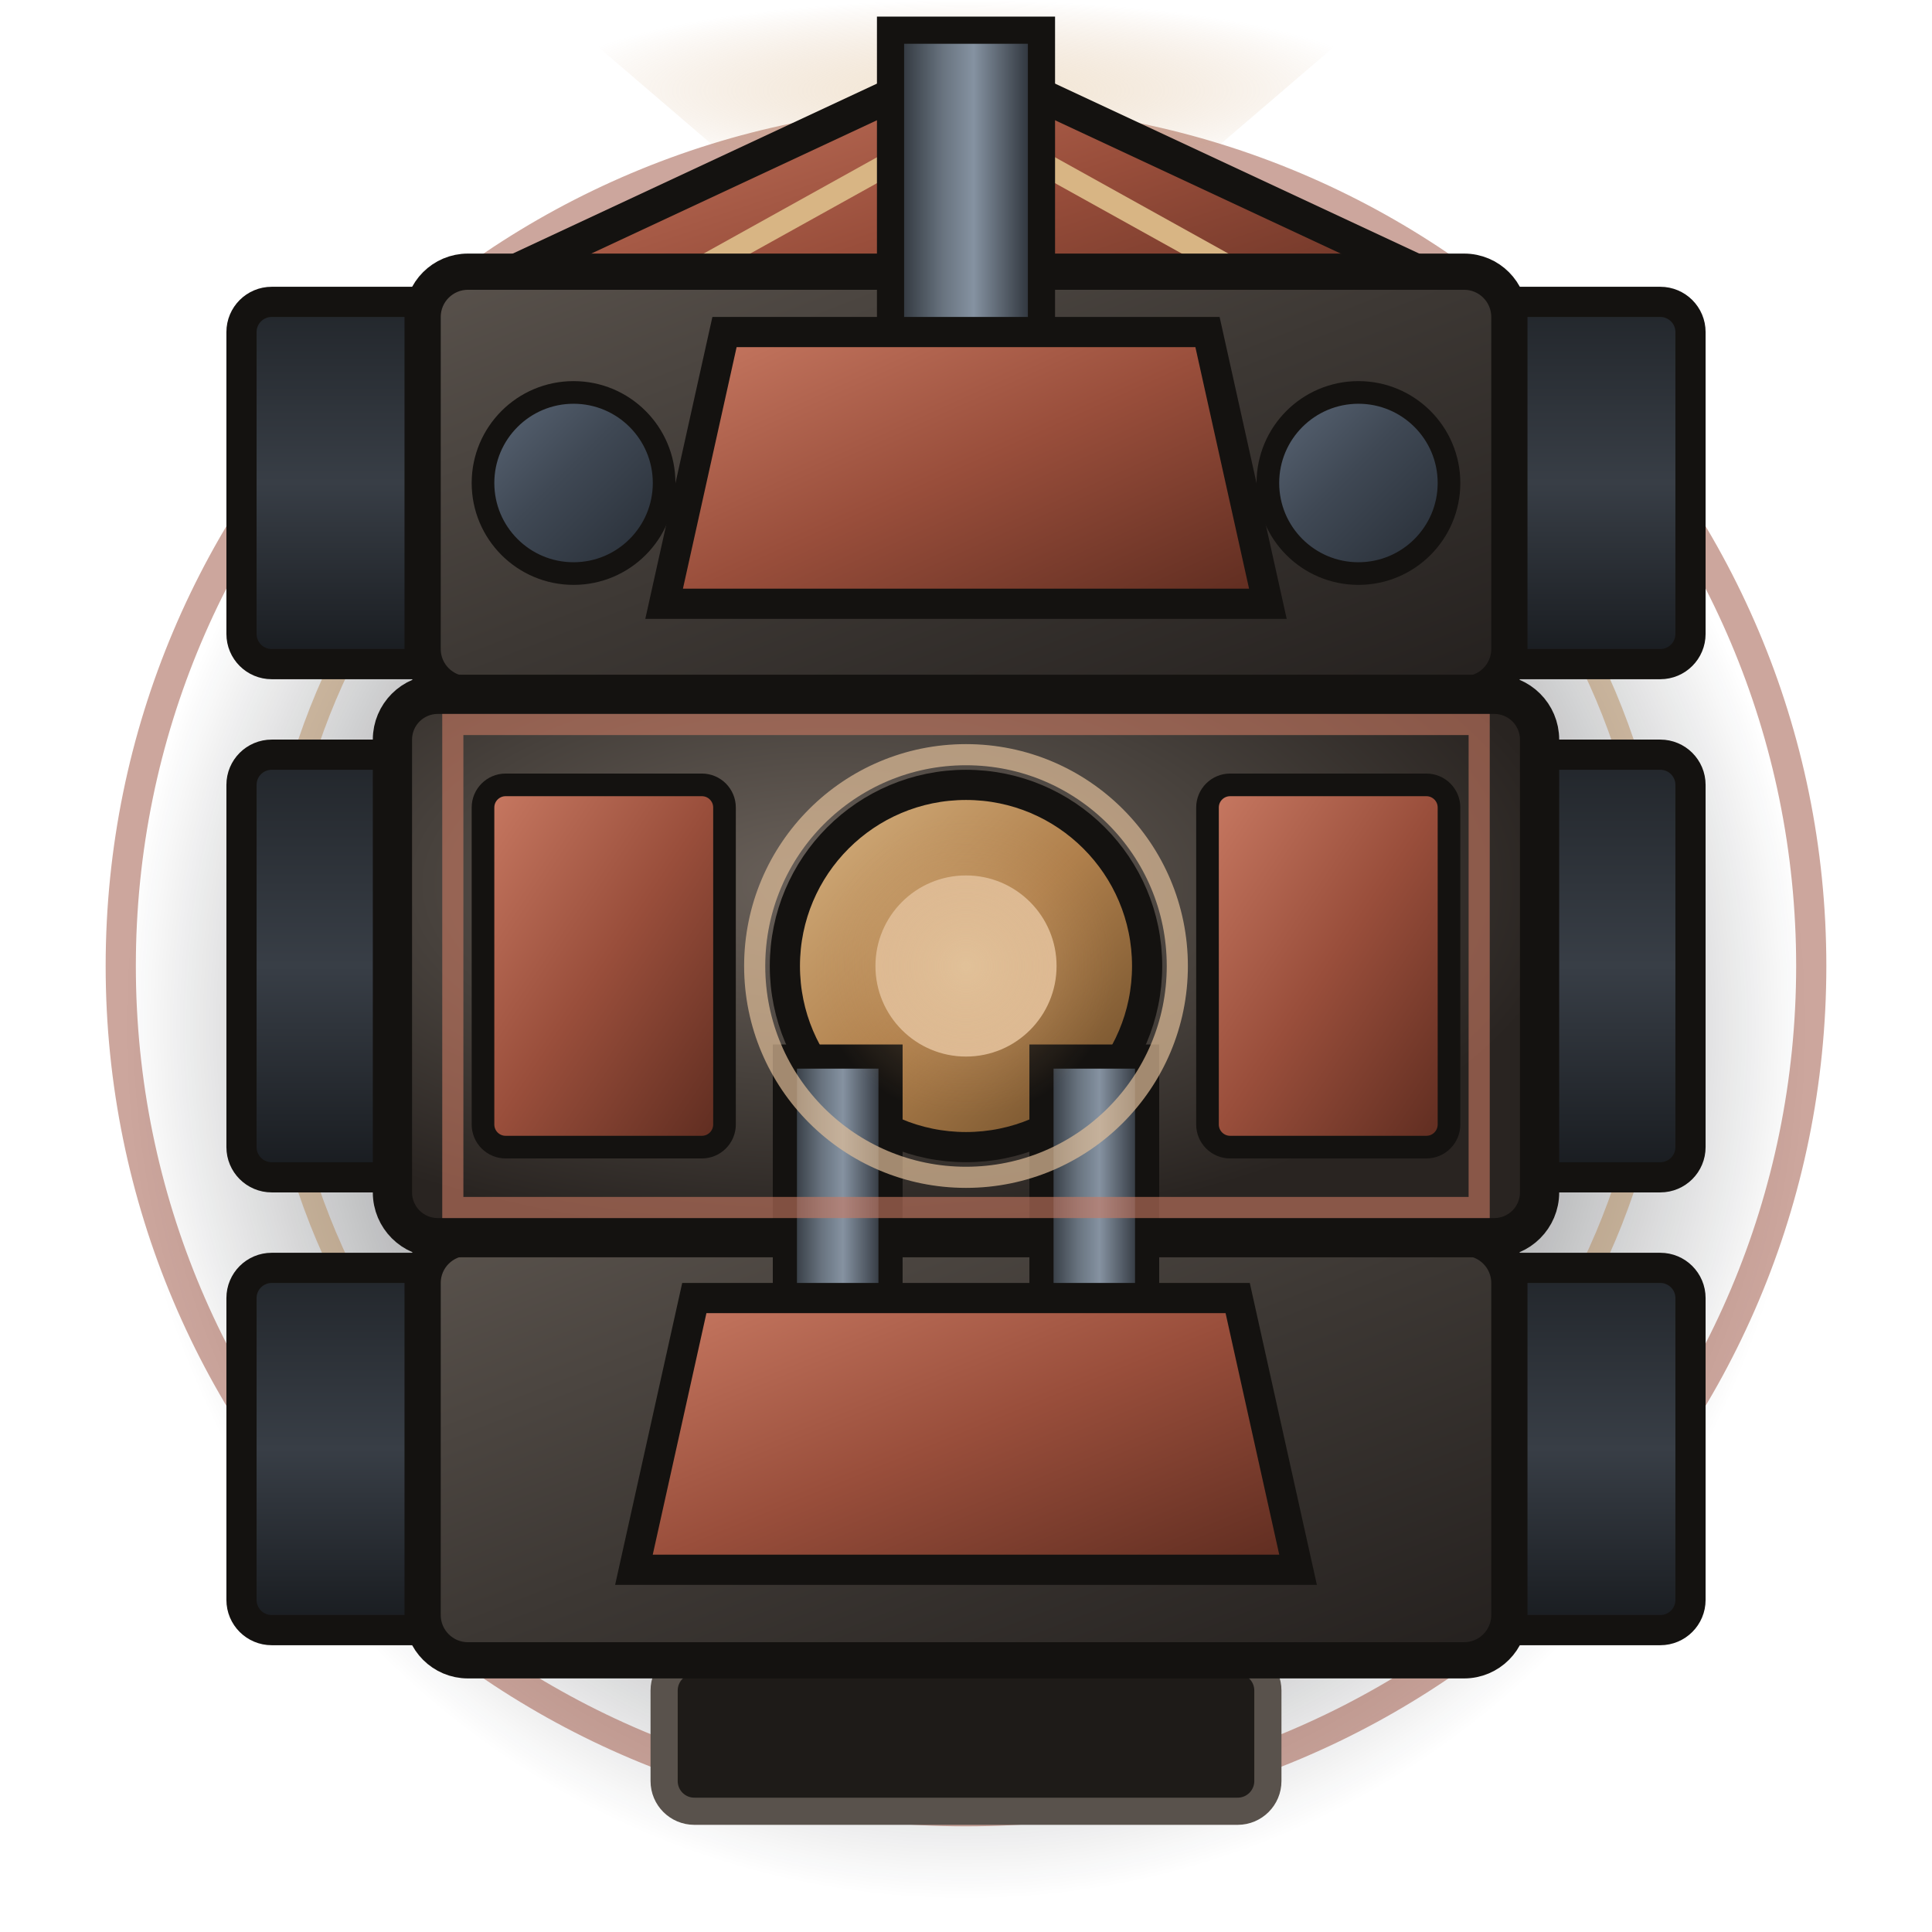
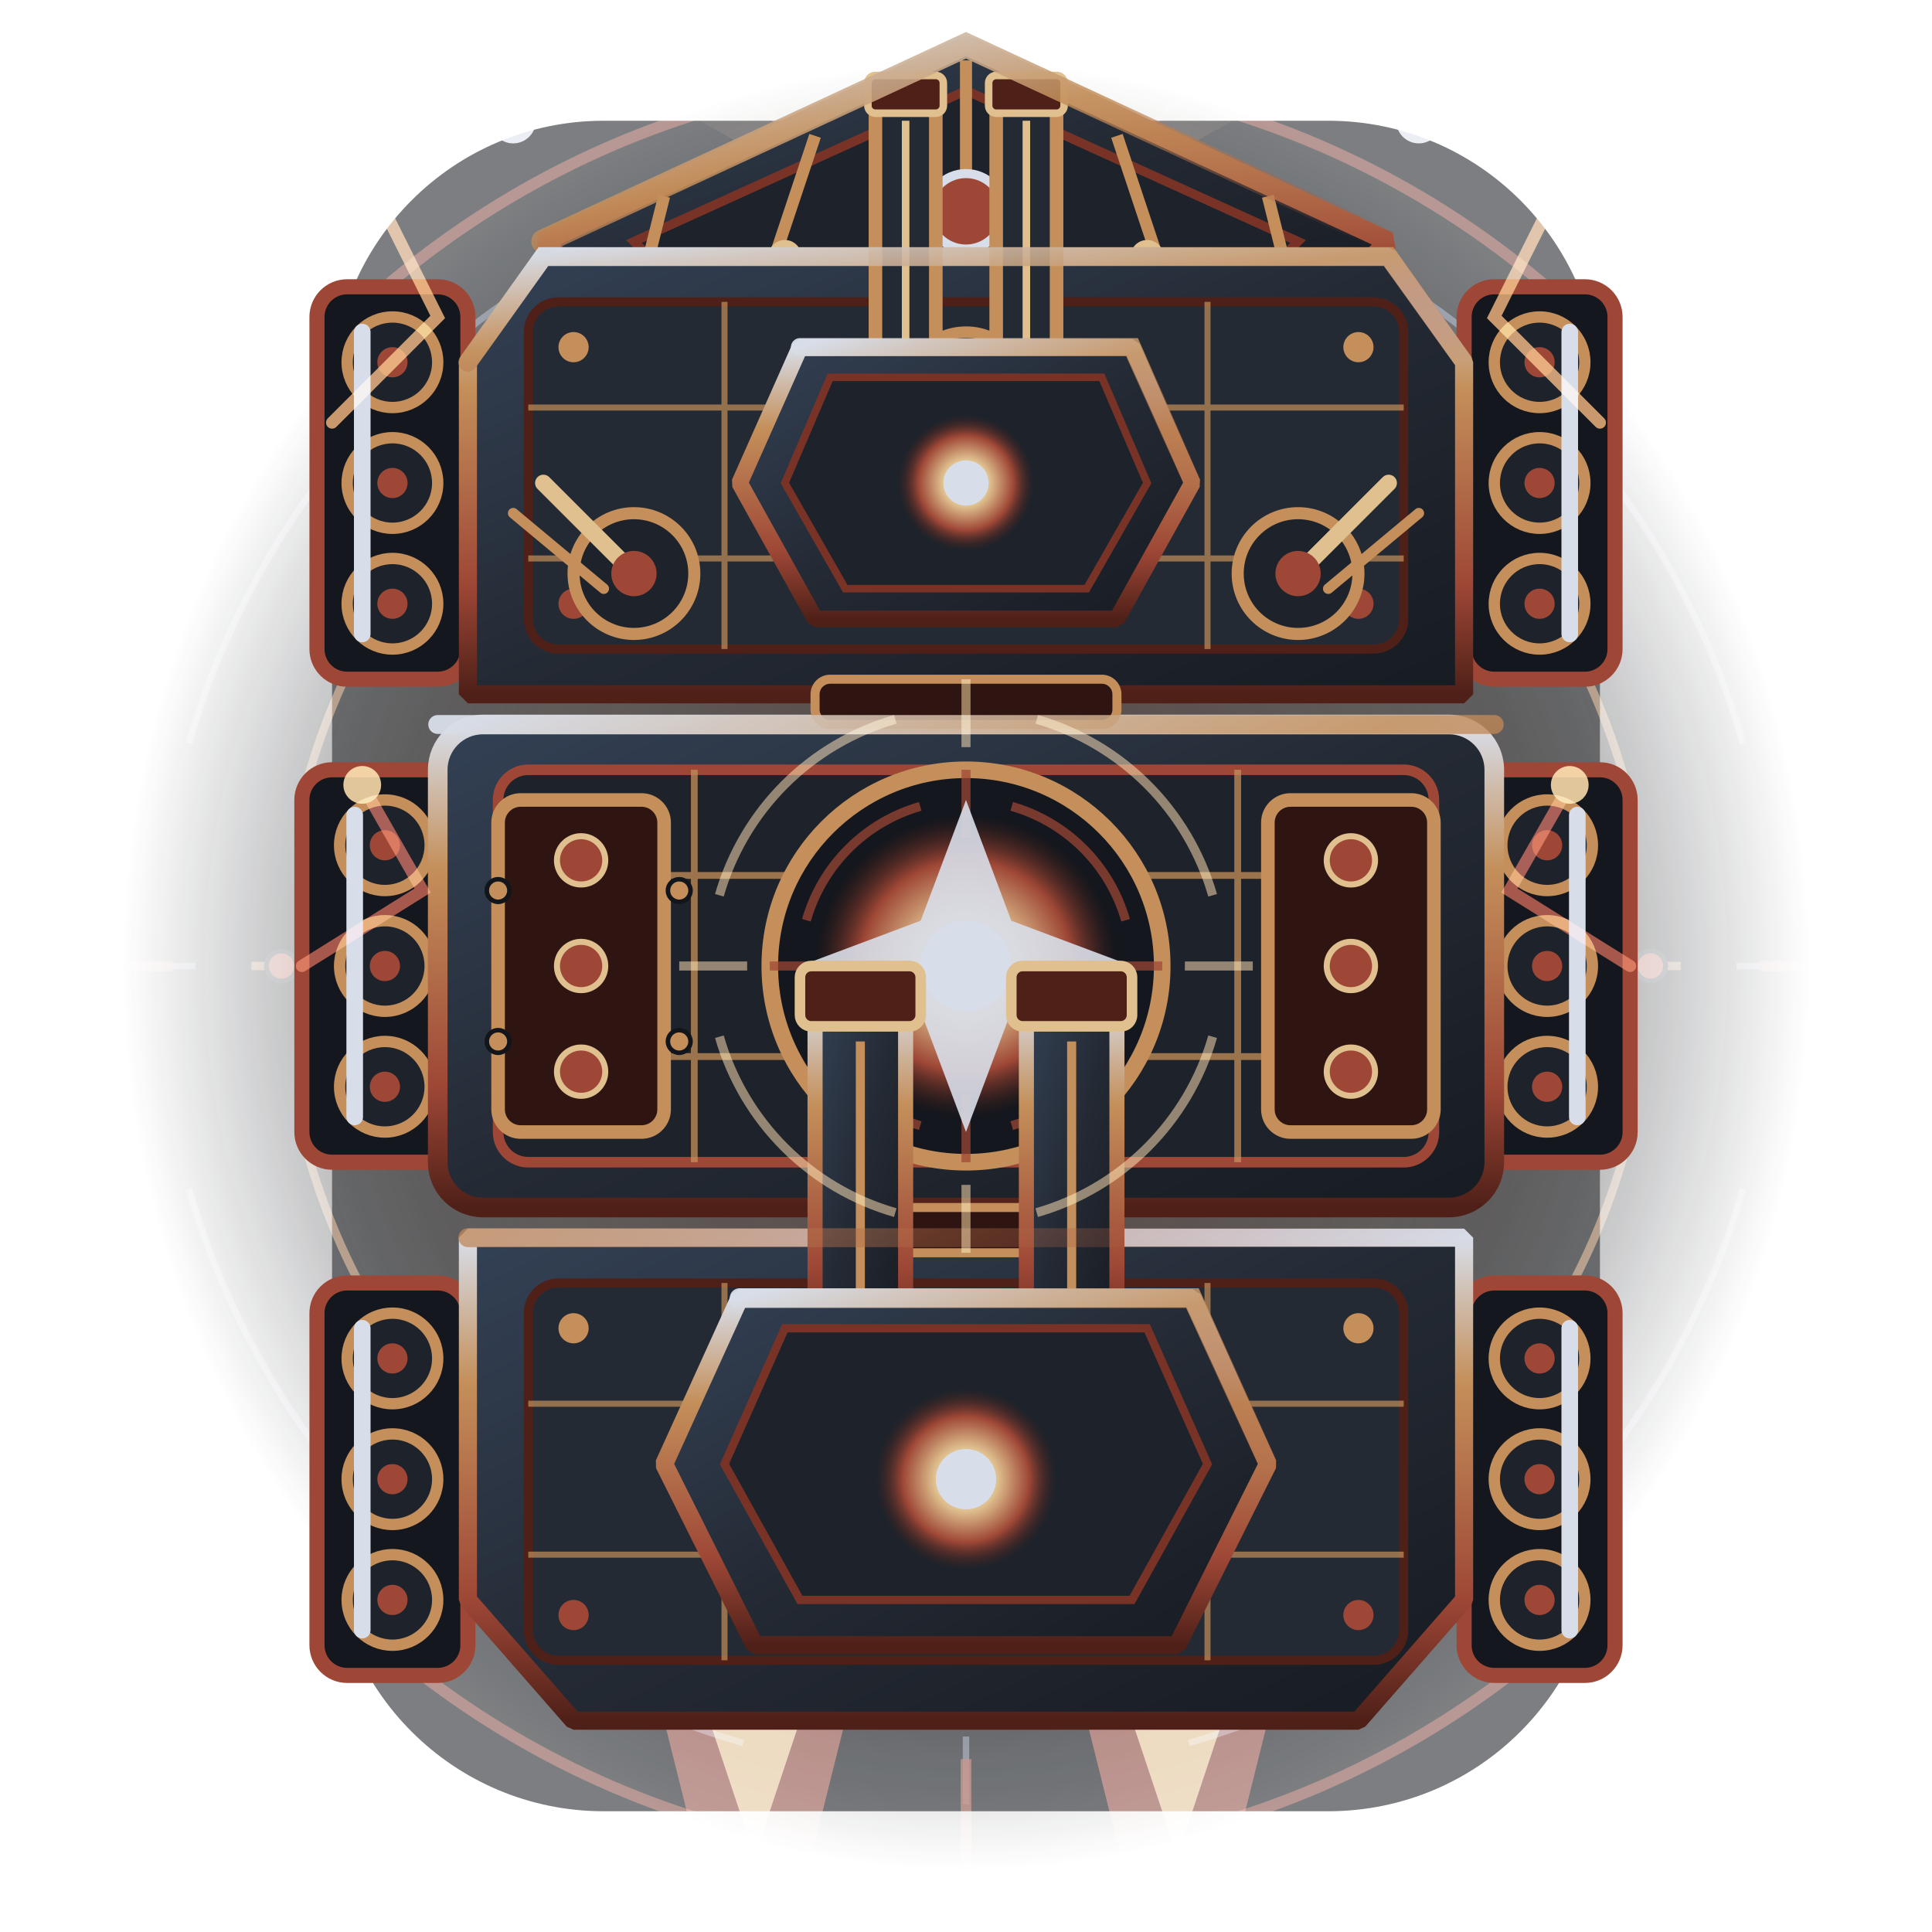
- <svg xmlns="http://www.w3.org/2000/svg" viewBox="0 0 128 128" width="128" height="128">
+ <svg xmlns="http://www.w3.org/2000/svg" viewBox="0 0 256 256" fill="none" data-rig-id="enemy-boss-train-rig" data-root-anchor="128,128" data-has-aura="true">
  <defs>
-     <radialGradient id="tb-shadow" cx="50%" cy="50%" r="50%">
-       <stop offset="0%" stop-color="#0b0d10" stop-opacity="0.72" />
-       <stop offset="68%" stop-color="#111419" stop-opacity="0.32" />
-       <stop offset="100%" stop-color="#111419" stop-opacity="0" />
+     <radialGradient id="bt-shadow-grad" cx="50%" cy="50%" r="50%">
+       <stop offset="0%" stop-color="#12151a" stop-opacity="0.82" />
+       <stop offset="68%" stop-color="#171b22" stop-opacity="0.42" />
+       <stop offset="100%" stop-color="#171b22" stop-opacity="0" />
    </radialGradient>
-     <linearGradient id="blued-hull" x1="0" y1="0" x2="1" y2="1">
-       <stop offset="0%" stop-color="#5c6878" />
-       <stop offset="45%" stop-color="#3f4854" />
-       <stop offset="100%" stop-color="#252b33" />
+     <radialGradient id="bt-aura-field" cx="50%" cy="50%" r="50%">
+       <stop offset="0%" stop-color="#9e4736" stop-opacity="0.35" />
+       <stop offset="52%" stop-color="#c48f5a" stop-opacity="0.16" />
+       <stop offset="100%" stop-color="#171b22" stop-opacity="0" />
+     </radialGradient>
+     <linearGradient id="bt-hull-obsidian" x1="0%" y1="0%" x2="100%" y2="100%">
+       <stop offset="0%" stop-color="#334155" />
+       <stop offset="50%" stop-color="#242a34" />
+       <stop offset="100%" stop-color="#171b22" />
    </linearGradient>
-     <radialGradient id="blued-turret" cx="38%" cy="35%" r="65%">
-       <stop offset="0%" stop-color="#6e7c8f" />
-       <stop offset="55%" stop-color="#444e5c" />
-       <stop offset="100%" stop-color="#262c35" />
-     </radialGradient>
-     <linearGradient id="tungsten-plate" x1="0" y1="0" x2="1" y2="1">
-       <stop offset="0%" stop-color="#738294" />
-       <stop offset="50%" stop-color="#4e5968" />
-       <stop offset="100%" stop-color="#2c333d" />
+     <linearGradient id="bt-molten-edge" x1="0%" y1="0%" x2="0%" y2="100%">
+       <stop offset="0%" stop-color="#d8dee9" />
+       <stop offset="30%" stop-color="#c48f5a" />
+       <stop offset="75%" stop-color="#9e4736" />
+       <stop offset="100%" stop-color="#4f2018" />
    </linearGradient>
-     <linearGradient id="enemy-cast-hull" x1="0" y1="0" x2="1" y2="1">
-       <stop offset="0%" stop-color="#59524c" />
-       <stop offset="48%" stop-color="#3d3834" />
-       <stop offset="100%" stop-color="#24201e" />
+     <linearGradient id="bt-rim-glow" x1="0%" y1="0%" x2="100%" y2="100%">
+       <stop offset="0%" stop-color="#d8dee9" stop-opacity="0.95" />
+       <stop offset="45%" stop-color="#c48f5a" stop-opacity="0.85" />
+       <stop offset="100%" stop-color="#9e4736" stop-opacity="0" />
    </linearGradient>
-     <radialGradient id="enemy-cast-turret" cx="38%" cy="35%" r="65%">
-       <stop offset="0%" stop-color="#6b625b" />
-       <stop offset="55%" stop-color="#47413c" />
-       <stop offset="100%" stop-color="#292421" />
-     </radialGradient>
-     <linearGradient id="steel-barrel" x1="0" y1="0" x2="1" y2="0">
-       <stop offset="0%" stop-color="#23282e" />
-       <stop offset="35%" stop-color="#697480" />
-       <stop offset="55%" stop-color="#8592a1" />
-       <stop offset="100%" stop-color="#1e2228" />
-     </linearGradient>
-     <linearGradient id="steel-tread" x1="0" y1="0" x2="0" y2="1">
-       <stop offset="0%" stop-color="#22262b" />
-       <stop offset="50%" stop-color="#383e46" />
-       <stop offset="100%" stop-color="#181b1f" />
-     </linearGradient>
-     <linearGradient id="brass-trim" x1="0" y1="0" x2="1" y2="1">
-       <stop offset="0%" stop-color="#d8b584" />
-       <stop offset="50%" stop-color="#b0804c" />
-       <stop offset="100%" stop-color="#634524" />
-     </linearGradient>
-     <linearGradient id="primer-trim" x1="0" y1="0" x2="1" y2="1">
-       <stop offset="0%" stop-color="#c97a63" />
-       <stop offset="50%" stop-color="#994e3b" />
-       <stop offset="100%" stop-color="#5c2b1f" />
-     </linearGradient>
-     <radialGradient id="warm-muzzle" cx="50%" cy="50%" r="50%">
-       <stop offset="0%" stop-color="#e3c598" stop-opacity="0.42" />
-       <stop offset="100%" stop-color="#c48f5a" stop-opacity="0" />
+     <radialGradient id="bt-core-glow" cx="50%" cy="50%" r="50%">
+       <stop offset="0%" stop-color="#d8dee9" />
+       <stop offset="35%" stop-color="#dfc08e" />
+       <stop offset="70%" stop-color="#9e4736" />
+       <stop offset="100%" stop-color="#4f2018" stop-opacity="0" />
    </radialGradient>
  </defs>
-   <g id="part-shadow-cast" data-pivot="64,68" data-blend="multiply">
-     <ellipse cx="64" cy="68" rx="56" ry="58" fill="url(#tb-shadow)" />
-   </g>
-   <g id="part-aura-ring-outer" data-pivot="64,64" data-blend="normal">
-     <circle cx="64" cy="64" r="56" fill="none" stroke="#994e3b" stroke-width="2" opacity="0.5" />
-   </g>
-   <g id="part-aura-ring-inner" data-pivot="64,64" data-blend="normal">
-     <circle cx="64" cy="64" r="46" fill="none" stroke="#b0804c" stroke-width="1.4" opacity="0.45" />
-   </g>
-   <g id="part-light-cone-main" data-pivot="64,20" data-blend="screen">
-     <polygon points="50,12 36,0 92,0 78,12" fill="url(#warm-muzzle)" />
-   </g>
-   <g id="part-cowcatcher-ram" data-pivot="64,16" data-blend="normal">
-     <polygon points="64,4 94,18 88,24 40,24 34,18" fill="url(#primer-trim)" stroke="#141210" stroke-width="2.2" />
-     <path d="M46,18 L64,8 L82,18" fill="none" stroke="#d8b584" stroke-width="1.5" />
-   </g>
-   <g id="part-bogie-front-L" data-pivot="24,32" data-blend="normal">
-     <rect x="16" y="20" width="14" height="24" rx="2" fill="url(#steel-tread)" stroke="#141210" stroke-width="2" />
-   </g>
-   <g id="part-bogie-front-R" data-pivot="104,32" data-blend="normal">
-     <rect x="98" y="20" width="14" height="24" rx="2" fill="url(#steel-tread)" stroke="#141210" stroke-width="2" />
-   </g>
-   <g id="part-bogie-mid-L" data-pivot="24,64" data-blend="normal">
-     <rect x="16" y="50" width="14" height="28" rx="2" fill="url(#steel-tread)" stroke="#141210" stroke-width="2" />
-   </g>
-   <g id="part-bogie-mid-R" data-pivot="104,64" data-blend="normal">
-     <rect x="98" y="50" width="14" height="28" rx="2" fill="url(#steel-tread)" stroke="#141210" stroke-width="2" />
-   </g>
-   <g id="part-bogie-rear-L" data-pivot="24,96" data-blend="normal">
-     <rect x="16" y="84" width="14" height="24" rx="2" fill="url(#steel-tread)" stroke="#141210" stroke-width="2" />
-   </g>
-   <g id="part-bogie-rear-R" data-pivot="104,96" data-blend="normal">
-     <rect x="98" y="84" width="14" height="24" rx="2" fill="url(#steel-tread)" stroke="#141210" stroke-width="2" />
-   </g>
-   <g id="part-thruster-rear" data-pivot="64,116" data-blend="normal">
-     <rect x="44" y="110" width="40" height="10" rx="2" fill="#1e1b18" stroke="#59524c" stroke-width="1.8" />
-   </g>
-   <g id="part-car-front" data-pivot="64,32" data-blend="normal">
-     <rect x="28" y="18" width="72" height="28" rx="3" fill="url(#enemy-cast-hull)" stroke="#141210" stroke-width="2.4" />
-   </g>
-   <g id="part-car-rear" data-pivot="64,96" data-blend="normal">
-     <rect x="28" y="82" width="72" height="28" rx="3" fill="url(#enemy-cast-hull)" stroke="#141210" stroke-width="2.4" />
-   </g>
-   <g id="part-car-mid" data-pivot="64,64" data-blend="normal">
-     <rect x="26" y="46" width="76" height="36" rx="3" fill="url(#enemy-cast-turret)" stroke="#141210" stroke-width="2.6" />
-   </g>
-   <g id="part-vls-hatch-L" data-pivot="40,64" data-blend="normal">
-     <rect x="32" y="52" width="16" height="24" rx="1.5" fill="url(#primer-trim)" stroke="#141210" stroke-width="1.5" />
-   </g>
-   <g id="part-vls-hatch-R" data-pivot="88,64" data-blend="normal">
-     <rect x="80" y="52" width="16" height="24" rx="1.5" fill="url(#primer-trim)" stroke="#141210" stroke-width="1.5" />
-   </g>
-   <g id="part-reactor-core" data-pivot="64,64" data-blend="normal">
-     <circle cx="64" cy="64" r="12" fill="url(#brass-trim)" stroke="#141210" stroke-width="2" />
-     <circle cx="64" cy="64" r="6" fill="#e0be99" />
-   </g>
-   <g id="part-barrel-front" data-pivot="64,28" data-blend="normal">
-     <rect x="59" y="2" width="10" height="26" fill="url(#steel-barrel)" stroke="#141210" stroke-width="1.8" />
-   </g>
-   <g id="part-barrel-rear-L" data-pivot="56,92" data-blend="normal">
-     <rect x="52" y="70" width="7" height="24" fill="url(#steel-barrel)" stroke="#141210" stroke-width="1.6" />
-   </g>
-   <g id="part-barrel-rear-R" data-pivot="72,92" data-blend="normal">
-     <rect x="69" y="70" width="7" height="24" fill="url(#steel-barrel)" stroke="#141210" stroke-width="1.6" />
-   </g>
-   <g id="part-turret-front" data-pivot="64,32" data-blend="normal">
-     <polygon points="48,22 80,22 84,40 44,40" fill="url(#primer-trim)" stroke="#141210" stroke-width="2" />
-   </g>
-   <g id="part-turret-rear" data-pivot="64,96" data-blend="normal">
-     <polygon points="46,86 82,86 86,104 42,104" fill="url(#primer-trim)" stroke="#141210" stroke-width="2" />
-   </g>
-   <g id="part-aa-turret-L" data-pivot="38,32" data-blend="normal">
-     <circle cx="38" cy="32" r="6" fill="url(#blued-hull)" stroke="#141210" stroke-width="1.5" />
-   </g>
-   <g id="part-aa-turret-R" data-pivot="90,32" data-blend="normal">
-     <circle cx="90" cy="32" r="6" fill="url(#blued-hull)" stroke="#141210" stroke-width="1.5" />
-   </g>
-   <g id="part-light-rim-cars" data-pivot="64,64" data-blend="plus-lighter">
-     <rect x="30" y="48" width="68" height="32" fill="none" stroke="#c97a63" stroke-width="1.4" opacity="0.6" />
-   </g>
-   <g id="part-light-rim-turrets" data-pivot="64,64" data-blend="plus-lighter">
-     <circle cx="64" cy="64" r="14" fill="none" stroke="#e0be99" stroke-width="1.4" opacity="0.7" />
-   </g>
-   <g id="part-aura-corona-top" data-pivot="64,64" data-blend="screen">
-     <circle cx="64" cy="64" r="10" fill="url(#warm-muzzle)" />
+   <g id="part-shadow-cast" data-pivot="128,128" data-parent="root" data-z-index="1" data-blend="multiply" style="mix-blend-mode: multiply">
+     <ellipse cx="128" cy="128" rx="112" ry="122" fill="url(#bt-shadow-grad)" />
+     <rect x="44" y="16" width="168" height="224" rx="36" fill="#12151a" fill-opacity="0.55" />
+   </g>
+   <g id="part-aura-ring-outer" data-pivot="128,128" data-parent="root" data-z-index="4" data-blend="screen" data-motion="spin-cw" style="mix-blend-mode: screen">
+     <circle cx="128" cy="128" r="126" fill="url(#bt-aura-field)" />
+     <path fill="none" stroke="#9e4736" stroke-width="1.5" stroke-opacity="0.72" d="M241.81,160.64 A118.4,118.4 0 0,1 160.64,241.81 M95.36,241.81 A118.4,118.4 0 0,1 14.19,160.64 M14.19,95.36 A118.4,118.4 0 0,1 95.36,14.19 M160.64,14.19 A118.4,118.4 0 0,1 241.81,95.36 M128,5.6 L128,14.6 M128,241.4 L128,250.4 M5.6,128 L14.6,128 M241.4,128 L250.4,128" stroke-linejoin="bevel" />
+     <path fill="none" stroke="#8695ab" stroke-width="0.85" stroke-opacity="0.58" d="M230.95,157.52 A107.1,107.1 0 0,1 157.52,230.95 M98.48,230.95 A107.1,107.1 0 0,1 25.05,157.52 M25.05,98.48 A107.1,107.1 0 0,1 98.48,25.05 M157.52,25.05 A107.1,107.1 0 0,1 230.95,98.48 M128,16.9 L128,25.9 M128,230.1 L128,239.1 M16.9,128 L25.9,128 M230.1,128 L239.1,128" stroke-linejoin="bevel" />
+     <line x1="233.1" y1="128" x2="248.4" y2="128" stroke="#9e4736" stroke-width="1.4" stroke-opacity="0.8" />
+     <line x1="202.3" y1="202.3" x2="213.1" y2="213.1" stroke="#c48f5a" stroke-width="1.4" stroke-opacity="0.8" />
+     <line x1="128" y1="233.1" x2="128" y2="248.4" stroke="#9e4736" stroke-width="1.4" stroke-opacity="0.8" />
+     <line x1="53.7" y1="202.3" x2="42.9" y2="213.1" stroke="#c48f5a" stroke-width="1.4" stroke-opacity="0.8" />
+     <line x1="22.9" y1="128" x2="7.6" y2="128" stroke="#9e4736" stroke-width="1.4" stroke-opacity="0.8" />
+     <line x1="53.7" y1="53.7" x2="42.9" y2="42.9" stroke="#c48f5a" stroke-width="1.4" stroke-opacity="0.8" />
+     <line x1="128" y1="22.9" x2="128" y2="7.6" stroke="#9e4736" stroke-width="1.4" stroke-opacity="0.8" />
+     <line x1="202.3" y1="53.7" x2="213.1" y2="42.9" stroke="#c48f5a" stroke-width="1.4" stroke-opacity="0.8" />
+     <rect x="209.5" y="209.5" width="4.4" height="4.4" fill="#c48f5a" stroke="#12151a" stroke-width="0.7" />
+     <rect x="42.1" y="209.5" width="4.4" height="4.4" fill="#c48f5a" stroke="#12151a" stroke-width="0.7" />
+     <rect x="42.1" y="42.1" width="4.4" height="4.4" fill="#c48f5a" stroke="#12151a" stroke-width="0.7" />
+     <rect x="209.5" y="42.1" width="4.4" height="4.4" fill="#c48f5a" stroke="#12151a" stroke-width="0.7" />
+   </g>
+   <g id="part-aura-ring-inner" data-pivot="128,128" data-parent="root" data-z-index="5" data-blend="screen" data-motion="spin-ccw" style="mix-blend-mode: screen">
+     <path fill="none" stroke="#c48f5a" stroke-width="1.1" stroke-opacity="0.68" d="M215.19,153 A90.7,90.7 0 0,1 153,215.19 M103,215.19 A90.7,90.7 0 0,1 40.81,153 M40.81,103 A90.7,90.7 0 0,1 103,40.81 M153,40.81 A90.7,90.7 0 0,1 215.19,103 M128,33.3 L128,42.3 M128,213.7 L128,222.7 M33.3,128 L42.3,128 M213.7,128 L222.7,128" stroke-linejoin="bevel" />
+     <circle cx="218.7" cy="128" r="2.0" fill="#9e4736" stroke="#12151a" stroke-width="0.65" />
+     <circle cx="173.4" cy="206.5" r="2.0" fill="#9e4736" stroke="#12151a" stroke-width="0.65" />
+     <circle cx="82.7" cy="206.5" r="2.0" fill="#9e4736" stroke="#12151a" stroke-width="0.65" />
+     <circle cx="37.3" cy="128" r="2.0" fill="#9e4736" stroke="#12151a" stroke-width="0.65" />
+     <circle cx="82.6" cy="49.5" r="2.0" fill="#9e4736" stroke="#12151a" stroke-width="0.65" />
+     <circle cx="173.4" cy="49.5" r="2.0" fill="#9e4736" stroke="#12151a" stroke-width="0.65" />
+   </g>
+   <g id="part-light-cone-main" data-pivot="128,36" data-parent="part-car-front" data-z-index="8" data-blend="screen" style="mix-blend-mode: screen">
+     <polygon points="128,36 68,2 188,2" fill="url(#bt-aura-field)" opacity="0.85" />
+     <line x1="128" y1="36" x2="128" y2="2" stroke="#dfc08e" stroke-width="1.4" />
+     <line x1="128" y1="36" x2="88" y2="4" stroke="#9e4736" stroke-width="0.9" stroke-opacity="0.6" />
+     <line x1="128" y1="36" x2="168" y2="4" stroke="#9e4736" stroke-width="0.9" stroke-opacity="0.6" />
+   </g>
+   <g id="part-cowcatcher-ram" data-pivot="128,28" data-parent="part-car-front" data-z-index="12" data-blend="normal" data-motion="ram-thrust-y">
+     <polygon points="128,6 184,32 172,44 84,44 72,32" fill="url(#bt-hull-obsidian)" stroke="url(#bt-molten-edge)" stroke-width="2.6" stroke-linejoin="bevel" />
+     <polygon points="128,12 172,32 164,40 92,40 84,32" fill="#1e232b" stroke="#783326" stroke-width="1.2" />
+     <path d="M128 8 V42 M108 18 L100 42 M148 18 L156 42 M88 26 L84 42 M168 26 L172 42" stroke="#c48f5a" stroke-width="1.6" />
+     <circle cx="128" cy="28" r="5" fill="#9e4736" stroke="#d8dee9" stroke-width="1.2" />
+     <circle cx="104" cy="34" r="2.2" fill="#dfc08e" />
+     <circle cx="152" cy="34" r="2.2" fill="#dfc08e" />
+   </g>
+   <g id="part-bogie-front-L" data-pivot="56,64" data-parent="part-car-front" data-z-index="14" data-blend="normal" data-motion="rod-reciprocate-L">
+     <rect x="42" y="38" width="20" height="52" rx="4" fill="#14171d" stroke="#9e4736" stroke-width="2.0" />
+     <circle cx="52" cy="48" r="6" fill="#1e232b" stroke="#c48f5a" stroke-width="1.5" />
+     <circle cx="52" cy="64" r="6" fill="#1e232b" stroke="#c48f5a" stroke-width="1.5" />
+     <circle cx="52" cy="80" r="6" fill="#1e232b" stroke="#c48f5a" stroke-width="1.5" />
+     <circle cx="52" cy="48" r="2" fill="#9e4736" />
+     <circle cx="52" cy="64" r="2" fill="#9e4736" />
+     <circle cx="52" cy="80" r="2" fill="#9e4736" />
+     <line x1="48" y1="44" x2="48" y2="84" stroke="#d8dee9" stroke-width="2.2" stroke-linecap="round" />
+   </g>
+   <g id="part-bogie-front-R" data-pivot="200,64" data-parent="part-car-front" data-z-index="14" data-blend="normal" data-motion="rod-reciprocate-R">
+     <rect x="194" y="38" width="20" height="52" rx="4" fill="#14171d" stroke="#9e4736" stroke-width="2.0" />
+     <circle cx="204" cy="48" r="6" fill="#1e232b" stroke="#c48f5a" stroke-width="1.5" />
+     <circle cx="204" cy="64" r="6" fill="#1e232b" stroke="#c48f5a" stroke-width="1.5" />
+     <circle cx="204" cy="80" r="6" fill="#1e232b" stroke="#c48f5a" stroke-width="1.5" />
+     <circle cx="204" cy="48" r="2" fill="#9e4736" />
+     <circle cx="204" cy="64" r="2" fill="#9e4736" />
+     <circle cx="204" cy="80" r="2" fill="#9e4736" />
+     <line x1="208" y1="44" x2="208" y2="84" stroke="#d8dee9" stroke-width="2.2" stroke-linecap="round" />
+   </g>
+   <g id="part-bogie-mid-L" data-pivot="56,128" data-parent="part-car-mid" data-z-index="15" data-blend="normal" data-motion="rod-reciprocate-L">
+     <rect x="40" y="102" width="22" height="52" rx="4" fill="#14171d" stroke="#9e4736" stroke-width="2.0" />
+     <circle cx="51" cy="112" r="6" fill="#1e232b" stroke="#c48f5a" stroke-width="1.5" />
+     <circle cx="51" cy="128" r="6" fill="#1e232b" stroke="#c48f5a" stroke-width="1.5" />
+     <circle cx="51" cy="144" r="6" fill="#1e232b" stroke="#c48f5a" stroke-width="1.5" />
+     <circle cx="51" cy="112" r="2" fill="#9e4736" />
+     <circle cx="51" cy="128" r="2" fill="#9e4736" />
+     <circle cx="51" cy="144" r="2" fill="#9e4736" />
+     <line x1="47" y1="108" x2="47" y2="148" stroke="#d8dee9" stroke-width="2.2" stroke-linecap="round" />
+   </g>
+   <g id="part-bogie-mid-R" data-pivot="200,128" data-parent="part-car-mid" data-z-index="15" data-blend="normal" data-motion="rod-reciprocate-R">
+     <rect x="194" y="102" width="22" height="52" rx="4" fill="#14171d" stroke="#9e4736" stroke-width="2.0" />
+     <circle cx="205" cy="112" r="6" fill="#1e232b" stroke="#c48f5a" stroke-width="1.5" />
+     <circle cx="205" cy="128" r="6" fill="#1e232b" stroke="#c48f5a" stroke-width="1.5" />
+     <circle cx="205" cy="144" r="6" fill="#1e232b" stroke="#c48f5a" stroke-width="1.5" />
+     <circle cx="205" cy="112" r="2" fill="#9e4736" />
+     <circle cx="205" cy="128" r="2" fill="#9e4736" />
+     <circle cx="205" cy="144" r="2" fill="#9e4736" />
+     <line x1="209" y1="108" x2="209" y2="148" stroke="#d8dee9" stroke-width="2.2" stroke-linecap="round" />
+   </g>
+   <g id="part-bogie-rear-L" data-pivot="56,196" data-parent="part-car-rear" data-z-index="16" data-blend="normal" data-motion="rod-reciprocate-L">
+     <rect x="42" y="170" width="20" height="52" rx="4" fill="#14171d" stroke="#9e4736" stroke-width="2.0" />
+     <circle cx="52" cy="180" r="6" fill="#1e232b" stroke="#c48f5a" stroke-width="1.5" />
+     <circle cx="52" cy="196" r="6" fill="#1e232b" stroke="#c48f5a" stroke-width="1.5" />
+     <circle cx="52" cy="212" r="6" fill="#1e232b" stroke="#c48f5a" stroke-width="1.5" />
+     <circle cx="52" cy="180" r="2" fill="#9e4736" />
+     <circle cx="52" cy="196" r="2" fill="#9e4736" />
+     <circle cx="52" cy="212" r="2" fill="#9e4736" />
+     <line x1="48" y1="176" x2="48" y2="216" stroke="#d8dee9" stroke-width="2.2" stroke-linecap="round" />
+   </g>
+   <g id="part-bogie-rear-R" data-pivot="200,196" data-parent="part-car-rear" data-z-index="16" data-blend="normal" data-motion="rod-reciprocate-R">
+     <rect x="194" y="170" width="20" height="52" rx="4" fill="#14171d" stroke="#9e4736" stroke-width="2.0" />
+     <circle cx="204" cy="180" r="6" fill="#1e232b" stroke="#c48f5a" stroke-width="1.5" />
+     <circle cx="204" cy="196" r="6" fill="#1e232b" stroke="#c48f5a" stroke-width="1.5" />
+     <circle cx="204" cy="212" r="6" fill="#1e232b" stroke="#c48f5a" stroke-width="1.5" />
+     <circle cx="204" cy="180" r="2" fill="#9e4736" />
+     <circle cx="204" cy="196" r="2" fill="#9e4736" />
+     <circle cx="204" cy="212" r="2" fill="#9e4736" />
+     <line x1="208" y1="176" x2="208" y2="216" stroke="#d8dee9" stroke-width="2.2" stroke-linecap="round" />
+   </g>
+   <g id="part-thruster-rear" data-pivot="128,230" data-parent="part-car-rear" data-z-index="20" data-blend="screen" data-motion="scale-pulse" style="mix-blend-mode: screen">
+     <polygon points="88,228 112,228 106,252 100,254 94,252" fill="#9e4736" fill-opacity="0.85" />
+     <polygon points="94,228 106,228 100,246" fill="#dfc08e" />
+     <polygon points="144,228 168,228 162,252 156,254 150,252" fill="#9e4736" fill-opacity="0.85" />
+     <polygon points="150,228 162,228 156,246" fill="#dfc08e" />
+   </g>
+   <g id="part-car-front" data-pivot="128,64" data-parent="root" data-z-index="22" data-blend="normal">
+     <polygon points="72,34 184,34 194,48 194,92 62,92 62,48" fill="url(#bt-hull-obsidian)" stroke="url(#bt-molten-edge)" stroke-width="2.4" stroke-linejoin="bevel" />
+     <rect x="70" y="40" width="116" height="46" rx="4" fill="#242a34" stroke="#4f2018" stroke-width="1.2" />
+     <path d="M70 54 H186 M70 74 H186 M96 40 V86 M160 40 V86" stroke="#c48f5a" stroke-width="0.8" stroke-opacity="0.7" />
+     <circle cx="76" cy="46" r="2" fill="#c48f5a" />
+     <circle cx="180" cy="46" r="2" fill="#c48f5a" />
+     <circle cx="76" cy="80" r="2" fill="#9e4736" />
+     <circle cx="180" cy="80" r="2" fill="#9e4736" />
+   </g>
+   <g id="part-car-rear" data-pivot="128,196" data-parent="root" data-z-index="23" data-blend="normal">
+     <polygon points="62,164 194,164 194,212 180,228 76,228 62,212" fill="url(#bt-hull-obsidian)" stroke="url(#bt-molten-edge)" stroke-width="2.4" stroke-linejoin="bevel" />
+     <rect x="70" y="170" width="116" height="50" rx="4" fill="#242a34" stroke="#4f2018" stroke-width="1.2" />
+     <path d="M70 186 H186 M70 206 H186 M96 170 V220 M160 170 V220" stroke="#c48f5a" stroke-width="0.8" stroke-opacity="0.7" />
+     <circle cx="76" cy="176" r="2" fill="#c48f5a" />
+     <circle cx="180" cy="176" r="2" fill="#c48f5a" />
+     <circle cx="76" cy="214" r="2" fill="#9e4736" />
+     <circle cx="180" cy="214" r="2" fill="#9e4736" />
+   </g>
+   <g id="part-car-mid" data-pivot="128,128" data-parent="root" data-z-index="24" data-blend="normal">
+     <rect x="58" y="96" width="140" height="64" rx="6" fill="url(#bt-hull-obsidian)" stroke="url(#bt-molten-edge)" stroke-width="2.6" />
+     <rect x="66" y="102" width="124" height="52" rx="4" fill="#1e232b" stroke="#9e4736" stroke-width="1.4" />
+     <path d="M66 116 H190 M66 140 H190 M92 102 V154 M164 102 V154" stroke="#c48f5a" stroke-width="0.9" stroke-opacity="0.75" />
+     <rect x="108" y="90" width="40" height="6" rx="2" fill="#2e1512" stroke="#c48f5a" stroke-width="1.2" />
+     <rect x="108" y="160" width="40" height="6" rx="2" fill="#2e1512" stroke="#c48f5a" stroke-width="1.2" />
+   </g>
+   <g id="part-vls-hatch-L" data-pivot="78,128" data-parent="part-car-mid" data-z-index="28" data-blend="normal" data-motion="slide-open-left">
+     <circle cx="78" cy="128" r="5" fill="#1e232b" stroke="#c48f5a" stroke-width="1.3" />
+     <rect x="66" y="106" width="22" height="44" rx="3" fill="#2e1512" stroke="#c48f5a" stroke-width="1.8" />
+     <circle cx="77" cy="114" r="3.2" fill="#9e4736" stroke="#dfc08e" stroke-width="0.8" />
+     <circle cx="77" cy="128" r="3.2" fill="#9e4736" stroke="#dfc08e" stroke-width="0.8" />
+     <circle cx="77" cy="142" r="3.2" fill="#9e4736" stroke="#dfc08e" stroke-width="0.8" />
+     <circle cx="66" cy="118" r="1.5" fill="#c48f5a" stroke="#12151a" stroke-width="0.6" />
+     <circle cx="90" cy="118" r="1.5" fill="#c48f5a" stroke="#12151a" stroke-width="0.6" />
+     <circle cx="66" cy="138" r="1.5" fill="#c48f5a" stroke="#12151a" stroke-width="0.6" />
+     <circle cx="90" cy="138" r="1.5" fill="#c48f5a" stroke="#12151a" stroke-width="0.6" />
+   </g>
+   <g id="part-vls-hatch-R" data-pivot="178,128" data-parent="part-car-mid" data-z-index="28" data-blend="normal" data-motion="slide-open-right">
+     <circle cx="178" cy="128" r="5" fill="#1e232b" stroke="#c48f5a" stroke-width="1.3" />
+     <rect x="168" y="106" width="22" height="44" rx="3" fill="#2e1512" stroke="#c48f5a" stroke-width="1.8" />
+     <circle cx="179" cy="114" r="3.2" fill="#9e4736" stroke="#dfc08e" stroke-width="0.8" />
+     <circle cx="179" cy="128" r="3.2" fill="#9e4736" stroke="#dfc08e" stroke-width="0.8" />
+     <circle cx="179" cy="142" r="3.2" fill="#9e4736" stroke="#dfc08e" stroke-width="0.8" />
+   </g>
+   <g id="part-reactor-core" data-pivot="128,128" data-parent="part-car-mid" data-z-index="32" data-blend="normal" data-motion="spin-cw">
+     <circle cx="128" cy="128" r="26" fill="#14171d" stroke="#c48f5a" stroke-width="2.2" />
+     <path fill="none" stroke="#9e4736" stroke-width="1.2" stroke-opacity="0.72" d="M149.15,134.06 A22,22 0 0,1 134.06,149.15 M121.94,149.15 A22,22 0 0,1 106.85,134.06 M106.85,121.94 A22,22 0 0,1 121.94,106.85 M134.06,106.85 A22,22 0 0,1 149.15,121.94 M128,102 L128,111 M128,145 L128,154 M102,128 L111,128 M145,128 L154,128" stroke-linejoin="bevel" />
+     <circle cx="128" cy="128" r="20" fill="url(#bt-core-glow)" />
+     <polygon points="128,106 134,122 150,128 134,134 128,150 122,134 106,128 122,122" fill="#d8dee9" fill-opacity="0.9" />
+     <circle cx="128" cy="128" r="6" fill="#d8dee9" />
+   </g>
+   <g id="part-barrel-front" data-pivot="128,52" data-parent="part-turret-front" data-z-index="35" data-blend="normal" data-motion="recoil-y">
+     <circle cx="128" cy="52" r="8" fill="#1e232b" stroke="#c48f5a" stroke-width="1.5" />
+     <rect x="116" y="12" width="8" height="40" rx="2" fill="#242a34" stroke="#c48f5a" stroke-width="1.8" />
+     <rect x="132" y="12" width="8" height="40" rx="2" fill="#242a34" stroke="#c48f5a" stroke-width="1.8" />
+     <rect x="115" y="10" width="10" height="5" rx="1" fill="#4f2018" stroke="#dfc08e" stroke-width="1.0" />
+     <rect x="131" y="10" width="10" height="5" rx="1" fill="#4f2018" stroke="#dfc08e" stroke-width="1.0" />
+     <line x1="120" y1="16" x2="120" y2="46" stroke="#dfc08e" stroke-width="1.0" />
+     <line x1="136" y1="16" x2="136" y2="46" stroke="#dfc08e" stroke-width="1.0" />
+   </g>
+   <g id="part-barrel-rear-L" data-pivot="114,180" data-parent="part-turret-rear" data-z-index="36" data-blend="normal" data-motion="recoil-y-alt-L">
+     <circle cx="114" cy="180" r="7" fill="#1e232b" stroke="#9e4736" stroke-width="1.6" />
+     <rect x="108" y="132" width="12" height="48" rx="2" fill="url(#bt-hull-obsidian)" stroke="url(#bt-molten-edge)" stroke-width="2.0" />
+     <rect x="106" y="128" width="16" height="8" rx="1.5" fill="#4f2018" stroke="#dfc08e" stroke-width="1.4" />
+     <line x1="114" y1="138" x2="114" y2="174" stroke="#c48f5a" stroke-width="1.2" />
+   </g>
+   <g id="part-barrel-rear-R" data-pivot="142,180" data-parent="part-turret-rear" data-z-index="36" data-blend="normal" data-motion="recoil-y-alt-R">
+     <circle cx="142" cy="180" r="7" fill="#1e232b" stroke="#9e4736" stroke-width="1.6" />
+     <rect x="136" y="132" width="12" height="48" rx="2" fill="url(#bt-hull-obsidian)" stroke="url(#bt-molten-edge)" stroke-width="2.0" />
+     <rect x="134" y="128" width="16" height="8" rx="1.5" fill="#4f2018" stroke="#dfc08e" stroke-width="1.4" />
+     <line x1="142" y1="138" x2="142" y2="174" stroke="#c48f5a" stroke-width="1.2" />
+   </g>
+   <g id="part-turret-front" data-pivot="128,64" data-parent="part-car-front" data-z-index="40" data-blend="normal" data-motion="aim-rotate-360">
+     <polygon points="106,46 150,46 158,64 148,82 108,82 98,64" fill="url(#bt-hull-obsidian)" stroke="url(#bt-molten-edge)" stroke-width="2.2" stroke-linejoin="bevel" />
+     <polygon points="110,50 146,50 152,64 144,78 112,78 104,64" fill="#1e232b" stroke="#783326" stroke-width="1.0" />
+     <circle cx="128" cy="64" r="9" fill="url(#bt-core-glow)" />
+     <circle cx="128" cy="64" r="3" fill="#d8dee9" />
+   </g>
+   <g id="part-turret-rear" data-pivot="128,196" data-parent="part-car-rear" data-z-index="42" data-blend="normal" data-motion="aim-rotate-360">
+     <polygon points="98,172 158,172 168,194 156,218 100,218 88,194" fill="url(#bt-hull-obsidian)" stroke="url(#bt-molten-edge)" stroke-width="2.4" stroke-linejoin="bevel" />
+     <polygon points="104,176 152,176 160,194 150,212 106,212 96,194" fill="#1e232b" stroke="#783326" stroke-width="1.1" />
+     <circle cx="128" cy="196" r="12" fill="url(#bt-core-glow)" />
+     <circle cx="128" cy="196" r="4" fill="#d8dee9" />
+   </g>
+   <g id="part-aa-turret-L" data-pivot="84,76" data-parent="part-car-front" data-z-index="43" data-blend="normal" data-motion="aim-rotate-360">
+     <circle cx="84" cy="76" r="8" fill="#1e232b" stroke="#c48f5a" stroke-width="1.6" />
+     <line x1="84" y1="76" x2="72" y2="64" stroke="#dfc08e" stroke-width="2.2" stroke-linecap="round" />
+     <line x1="80" y1="78" x2="68" y2="68" stroke="#c48f5a" stroke-width="1.4" stroke-linecap="round" />
+     <circle cx="84" cy="76" r="3" fill="#9e4736" />
+   </g>
+   <g id="part-aa-turret-R" data-pivot="172,76" data-parent="part-car-front" data-z-index="43" data-blend="normal" data-motion="aim-rotate-360">
+     <circle cx="172" cy="76" r="8" fill="#1e232b" stroke="#c48f5a" stroke-width="1.6" />
+     <line x1="172" y1="76" x2="184" y2="64" stroke="#dfc08e" stroke-width="2.2" stroke-linecap="round" />
+     <line x1="176" y1="78" x2="188" y2="68" stroke="#c48f5a" stroke-width="1.4" stroke-linecap="round" />
+     <circle cx="172" cy="76" r="3" fill="#9e4736" />
+   </g>
+   <g id="part-light-rim-cars" data-pivot="128,128" data-parent="root" data-z-index="45" data-blend="plus-lighter" style="mix-blend-mode: plus-lighter">
+     <path d="M72 32 L128 6 L184 32" stroke="url(#bt-rim-glow)" stroke-width="3.2" stroke-linecap="round" />
+     <path d="M62 48 L72 34 H184 L194 48" stroke="url(#bt-rim-glow)" stroke-width="2.5" stroke-linecap="round" />
+     <path d="M58 96 H198 M62 164 H194" stroke="url(#bt-rim-glow)" stroke-width="2.5" stroke-linecap="round" />
+   </g>
+   <g id="part-light-rim-turrets" data-pivot="128,128" data-parent="root" data-z-index="46" data-blend="plus-lighter" style="mix-blend-mode: plus-lighter">
+     <path d="M106 46 H150 L158 64" stroke="url(#bt-rim-glow)" stroke-width="2.4" stroke-linecap="round" />
+     <path d="M98 172 H158 L168 194" stroke="url(#bt-rim-glow)" stroke-width="2.6" stroke-linecap="round" />
+   </g>
+   <g id="part-aura-corona-top" data-pivot="128,128" data-parent="root" data-z-index="65" data-blend="screen" data-motion="pulse-breathe" style="mix-blend-mode: screen">
+     <path d="M44 56 L58 42 L50 26 L68 16 M212 56 L198 42 L206 26 L188 16" stroke="#c48f5a" stroke-width="1.6" stroke-linecap="round" />
+     <path d="M40 128 L56 118 L48 104 M216 128 L200 118 L208 104" stroke="#9e4736" stroke-width="1.6" stroke-linecap="round" />
+     <circle cx="68" cy="16" r="3.0" fill="#d8dee9" />
+     <circle cx="188" cy="16" r="3.0" fill="#d8dee9" />
+     <circle cx="48" cy="104" r="2.5" fill="#dfc08e" />
+     <circle cx="208" cy="104" r="2.5" fill="#dfc08e" />
+     <path fill="none" stroke="#dfc08e" stroke-width="1.2" stroke-opacity="0.6" d="M160.68,137.37 A34,34 0 0,1 137.37,160.68 M118.63,160.68 A34,34 0 0,1 95.32,137.37 M95.32,118.63 A34,34 0 0,1 118.63,95.32 M137.37,95.32 A34,34 0 0,1 160.68,118.63 M128,90 L128,99 M128,157 L128,166 M90,128 L99,128 M157,128 L166,128" stroke-linejoin="bevel" />
  </g>
</svg>
